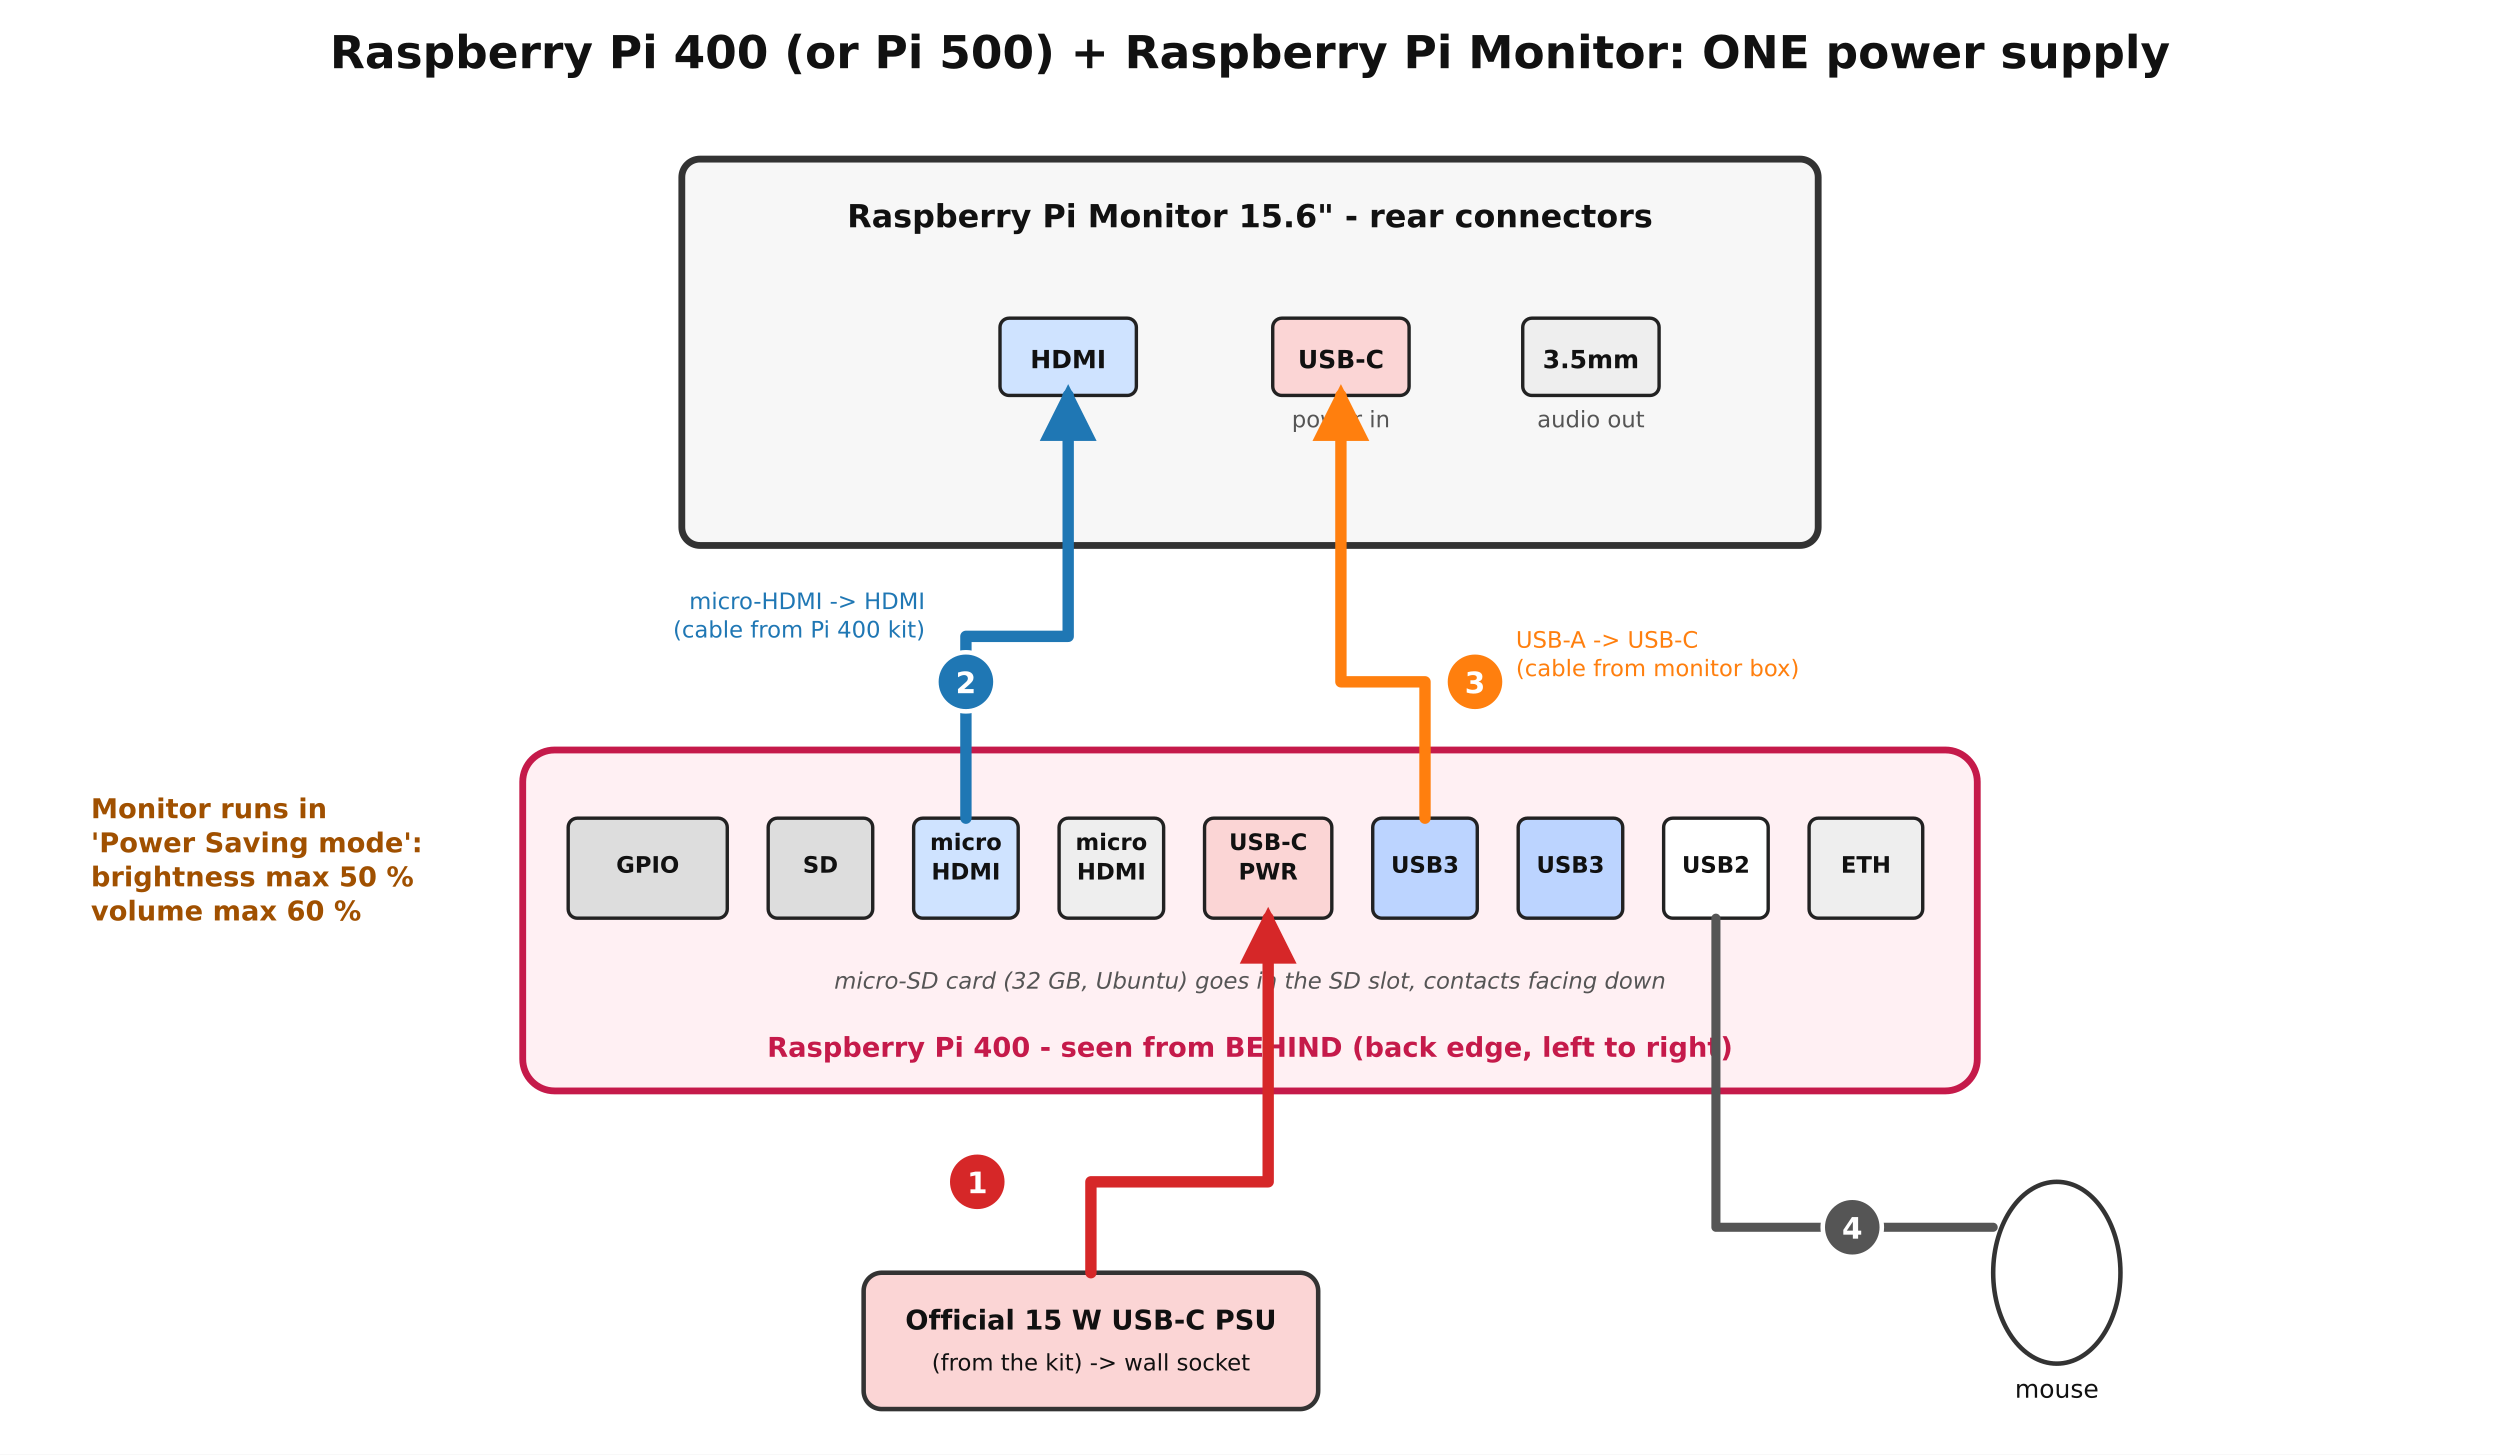
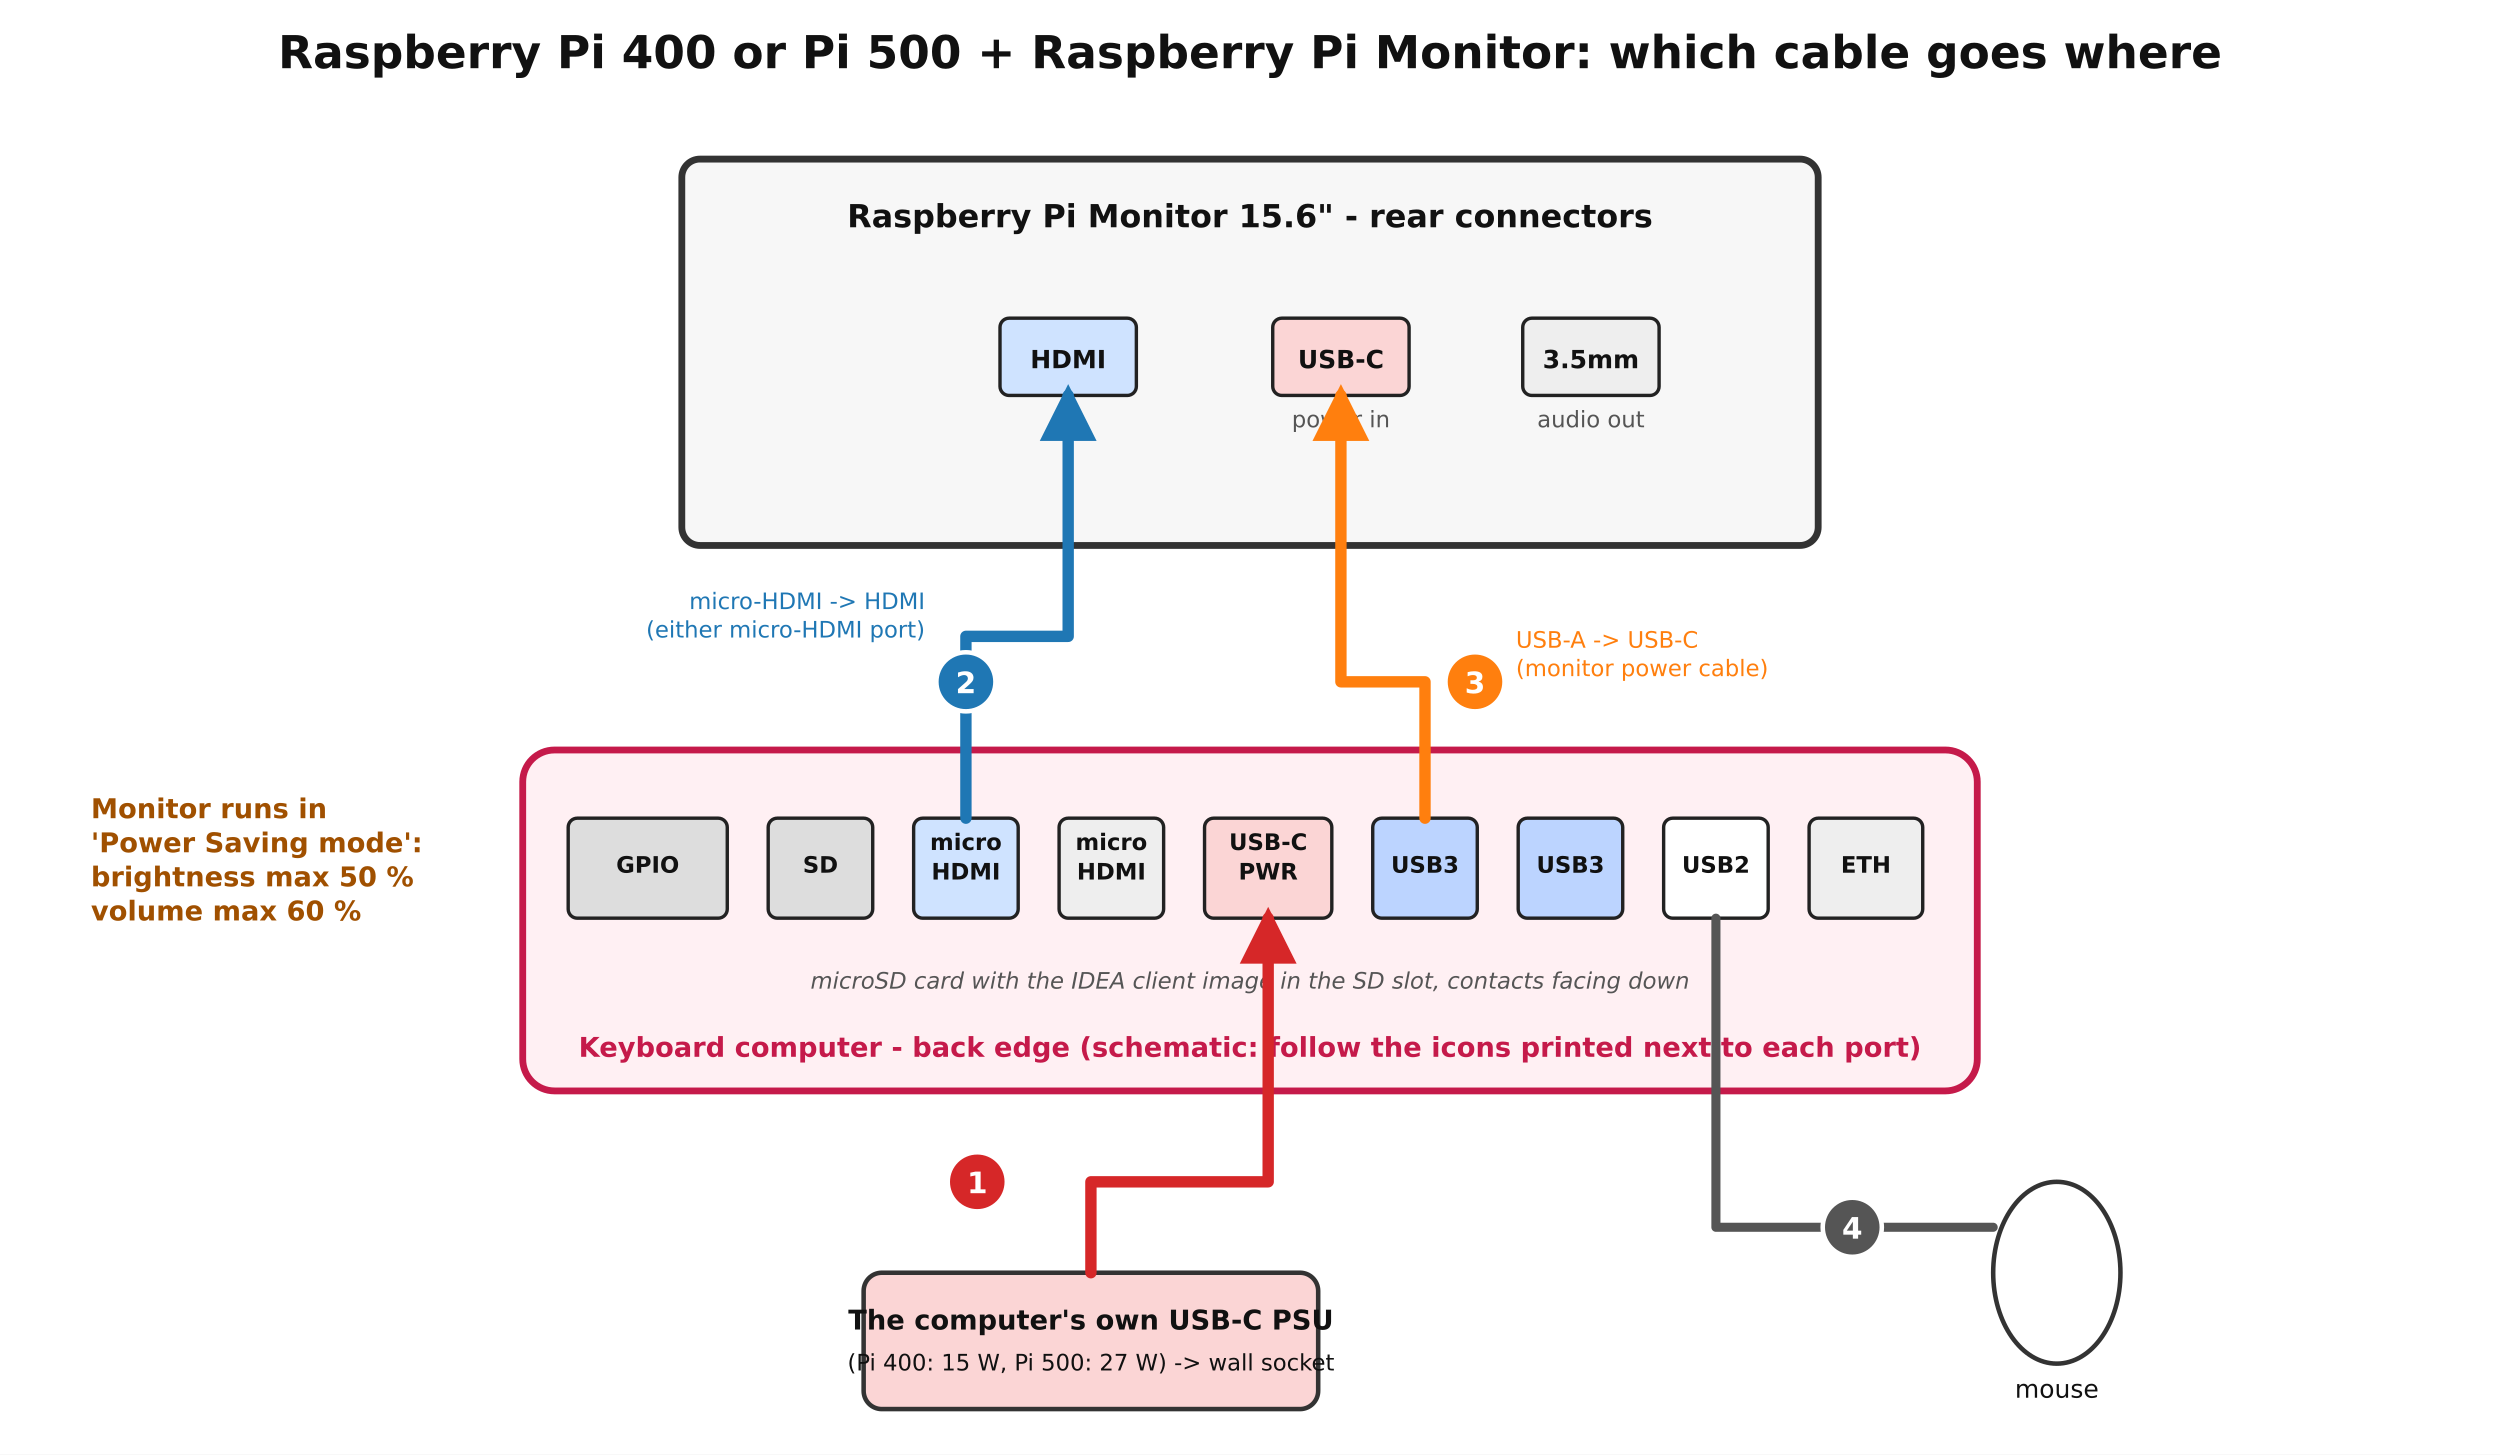
<svg xmlns="http://www.w3.org/2000/svg" width="1100" height="640" viewBox="0 0 1100 640">
  <defs>
+     <marker id="ah-ff7f0e" viewBox="0 0 10 10" refX="8" refY="5" markerWidth="5" markerHeight="5" orient="auto-start-reverse">
+       <path d="M0,0 L10,5 L0,10 z" fill="#ff7f0e" />
+     </marker>
+     <marker id="as-ff7f0e" viewBox="0 0 10 10" refX="2" refY="5" markerWidth="5" markerHeight="5" orient="auto-start-reverse">
+       <path d="M0,0 L10,5 L0,10 z" fill="#ff7f0e" />
+     </marker>
+     <marker id="ah-1f77b4" viewBox="0 0 10 10" refX="8" refY="5" markerWidth="5" markerHeight="5" orient="auto-start-reverse">
+       <path d="M0,0 L10,5 L0,10 z" fill="#1f77b4" />
+     </marker>
+     <marker id="as-1f77b4" viewBox="0 0 10 10" refX="2" refY="5" markerWidth="5" markerHeight="5" orient="auto-start-reverse">
+       <path d="M0,0 L10,5 L0,10 z" fill="#1f77b4" />
+     </marker>
    <marker id="ah-d62728" viewBox="0 0 10 10" refX="8" refY="5" markerWidth="5" markerHeight="5" orient="auto-start-reverse">
      <path d="M0,0 L10,5 L0,10 z" fill="#d62728" />
    </marker>
    <marker id="as-d62728" viewBox="0 0 10 10" refX="2" refY="5" markerWidth="5" markerHeight="5" orient="auto-start-reverse">
      <path d="M0,0 L10,5 L0,10 z" fill="#d62728" />
    </marker>
    <marker id="ah-555" viewBox="0 0 10 10" refX="8" refY="5" markerWidth="5" markerHeight="5" orient="auto-start-reverse">
      <path d="M0,0 L10,5 L0,10 z" fill="#555" />
    </marker>
    <marker id="as-555" viewBox="0 0 10 10" refX="2" refY="5" markerWidth="5" markerHeight="5" orient="auto-start-reverse">
      <path d="M0,0 L10,5 L0,10 z" fill="#555" />
    </marker>
-     <marker id="ah-1f77b4" viewBox="0 0 10 10" refX="8" refY="5" markerWidth="5" markerHeight="5" orient="auto-start-reverse">
-       <path d="M0,0 L10,5 L0,10 z" fill="#1f77b4" />
-     </marker>
-     <marker id="as-1f77b4" viewBox="0 0 10 10" refX="2" refY="5" markerWidth="5" markerHeight="5" orient="auto-start-reverse">
-       <path d="M0,0 L10,5 L0,10 z" fill="#1f77b4" />
-     </marker>
-     <marker id="ah-ff7f0e" viewBox="0 0 10 10" refX="8" refY="5" markerWidth="5" markerHeight="5" orient="auto-start-reverse">
-       <path d="M0,0 L10,5 L0,10 z" fill="#ff7f0e" />
-     </marker>
-     <marker id="as-ff7f0e" viewBox="0 0 10 10" refX="2" refY="5" markerWidth="5" markerHeight="5" orient="auto-start-reverse">
-       <path d="M0,0 L10,5 L0,10 z" fill="#ff7f0e" />
-     </marker>
  </defs>
  <rect width="100%" height="100%" fill="#ffffff" />
-   <text x="550" y="30.0" font-family="DejaVu Sans, Arial, sans-serif" font-size="20" font-weight="bold" text-anchor="middle" fill="#111">Raspberry Pi 400 (or Pi 500) + Raspberry Pi Monitor: ONE power supply</text>
+   <text x="550" y="30.0" font-family="DejaVu Sans, Arial, sans-serif" font-size="20" font-weight="bold" text-anchor="middle" fill="#111">Raspberry Pi 400 or Pi 500 + Raspberry Pi Monitor: which cable goes where</text>
  <rect x="230" y="330" width="640" height="150" rx="14" fill="#fff0f3" stroke="#c51a4a" stroke-width="3" />
-   <text x="550" y="465.0" font-family="DejaVu Sans, Arial, sans-serif" font-size="12" font-weight="bold" text-anchor="middle" fill="#c51a4a">Raspberry Pi 400 - seen from BEHIND (back edge, left to right)</text>
+   <text x="550" y="465.0" font-family="DejaVu Sans, Arial, sans-serif" font-size="12" font-weight="bold" text-anchor="middle" fill="#c51a4a">Keyboard computer - back edge (schematic: follow the icons printed next to each port)</text>
  <rect x="250" y="360" width="70" height="44" rx="4" fill="#ddd" stroke="#222" stroke-width="1.5" />
  <text x="285.0" y="384.0" font-family="DejaVu Sans, Arial, sans-serif" font-size="10" font-weight="bold" text-anchor="middle" fill="#111">GPIO</text>
  <rect x="338" y="360" width="46" height="44" rx="4" fill="#ddd" stroke="#222" stroke-width="1.5" />
  <text x="361.0" y="384.0" font-family="DejaVu Sans, Arial, sans-serif" font-size="10" font-weight="bold" text-anchor="middle" fill="#111">SD</text>
  <rect x="402" y="360" width="46" height="44" rx="4" fill="#cfe3ff" stroke="#222" stroke-width="1.5" />
  <text x="425.0" y="374.0" font-family="DejaVu Sans, Arial, sans-serif" font-size="10" font-weight="bold" text-anchor="middle" fill="#111">micro</text>
  <text x="425.0" y="387.0" font-family="DejaVu Sans, Arial, sans-serif" font-size="10" font-weight="bold" text-anchor="middle" fill="#111">HDMI</text>
  <rect x="466" y="360" width="46" height="44" rx="4" fill="#eee" stroke="#222" stroke-width="1.5" />
  <text x="489.0" y="374.0" font-family="DejaVu Sans, Arial, sans-serif" font-size="10" font-weight="bold" text-anchor="middle" fill="#111">micro</text>
  <text x="489.0" y="387.0" font-family="DejaVu Sans, Arial, sans-serif" font-size="10" font-weight="bold" text-anchor="middle" fill="#111">HDMI </text>
  <rect x="530" y="360" width="56" height="44" rx="4" fill="#fbd5d5" stroke="#222" stroke-width="1.5" />
  <text x="558.0" y="374.0" font-family="DejaVu Sans, Arial, sans-serif" font-size="10" font-weight="bold" text-anchor="middle" fill="#111">USB-C</text>
  <text x="558.0" y="387.0" font-family="DejaVu Sans, Arial, sans-serif" font-size="10" font-weight="bold" text-anchor="middle" fill="#111">PWR</text>
  <rect x="604" y="360" width="46" height="44" rx="4" fill="#bcd4ff" stroke="#222" stroke-width="1.5" />
  <text x="627.0" y="384.0" font-family="DejaVu Sans, Arial, sans-serif" font-size="10" font-weight="bold" text-anchor="middle" fill="#111">USB3</text>
  <rect x="668" y="360" width="46" height="44" rx="4" fill="#bcd4ff" stroke="#222" stroke-width="1.5" />
  <text x="691.0" y="384.0" font-family="DejaVu Sans, Arial, sans-serif" font-size="10" font-weight="bold" text-anchor="middle" fill="#111">USB3</text>
  <rect x="732" y="360" width="46" height="44" rx="4" fill="#fff" stroke="#222" stroke-width="1.5" />
  <text x="755.0" y="384.0" font-family="DejaVu Sans, Arial, sans-serif" font-size="10" font-weight="bold" text-anchor="middle" fill="#111">USB2</text>
  <rect x="796" y="360" width="50" height="44" rx="4" fill="#eee" stroke="#222" stroke-width="1.5" />
  <text x="821.0" y="384.0" font-family="DejaVu Sans, Arial, sans-serif" font-size="10" font-weight="bold" text-anchor="middle" fill="#111">ETH</text>
-   <text x="550" y="435.0" font-family="DejaVu Sans, Arial, sans-serif" font-size="10" font-weight="normal" text-anchor="middle" fill="#555" font-style="italic">micro-SD card (32 GB, Ubuntu) goes in the SD slot, contacts facing down</text>
+   <text x="550" y="435.0" font-family="DejaVu Sans, Arial, sans-serif" font-size="10" font-weight="normal" text-anchor="middle" fill="#555" font-style="italic">microSD card with the IDEA client image in the SD slot, contacts facing down</text>
  <rect x="380" y="560" width="200" height="60" rx="8" fill="#fbd5d5" stroke="#333" stroke-width="2" />
-   <text x="480" y="585.0" font-family="DejaVu Sans, Arial, sans-serif" font-size="12" font-weight="bold" text-anchor="middle" fill="#111">Official 15 W USB-C PSU</text>
-   <text x="480" y="603.0" font-family="DejaVu Sans, Arial, sans-serif" font-size="10" font-weight="normal" text-anchor="middle" fill="#111">(from the kit) -&gt; wall socket</text>
+   <text x="480" y="585.0" font-family="DejaVu Sans, Arial, sans-serif" font-size="12" font-weight="bold" text-anchor="middle" fill="#111">The computer's own USB-C PSU</text>
+   <text x="480" y="603.0" font-family="DejaVu Sans, Arial, sans-serif" font-size="10" font-weight="normal" text-anchor="middle" fill="#111">(Pi 400: 15 W, Pi 500: 27 W) -&gt; wall socket</text>
  <polyline points="480,560 480,520 558.0,520 558.0,404" fill="none" stroke="#d62728" stroke-width="5" stroke-linejoin="round" stroke-linecap="round" marker-end="url(#ah-d62728)" />
  <circle cx="430" cy="520" r="13" fill="#d62728" stroke="#fff" stroke-width="2" />
  <text x="430" y="525.0" font-family="DejaVu Sans, Arial, sans-serif" font-size="13" font-weight="bold" text-anchor="middle" fill="#fff">1</text>
  <rect x="300" y="70" width="500" height="170" rx="8" fill="#f7f7f7" stroke="#333" stroke-width="3" />
  <text x="550" y="100.0" font-family="DejaVu Sans, Arial, sans-serif" font-size="14" font-weight="bold" text-anchor="middle" fill="#111">Raspberry Pi Monitor 15.6" - rear connectors</text>
  <rect x="440" y="140" width="60" height="34" rx="4" fill="#cfe3ff" stroke="#222" stroke-width="1.5" />
  <text x="470.0" y="162.0" font-family="DejaVu Sans, Arial, sans-serif" font-size="11" font-weight="bold" text-anchor="middle" fill="#111">HDMI</text>
  <rect x="560" y="140" width="60" height="34" rx="4" fill="#fbd5d5" stroke="#222" stroke-width="1.5" />
  <text x="590.0" y="162.0" font-family="DejaVu Sans, Arial, sans-serif" font-size="11" font-weight="bold" text-anchor="middle" fill="#111">USB-C</text>
  <text x="590.0" y="188.0" font-family="DejaVu Sans, Arial, sans-serif" font-size="10" font-weight="normal" text-anchor="middle" fill="#555">power in</text>
  <rect x="670" y="140" width="60" height="34" rx="4" fill="#eee" stroke="#222" stroke-width="1.5" />
  <text x="700.0" y="162.0" font-family="DejaVu Sans, Arial, sans-serif" font-size="11" font-weight="bold" text-anchor="middle" fill="#111">3.5mm</text>
  <text x="700.0" y="188.0" font-family="DejaVu Sans, Arial, sans-serif" font-size="10" font-weight="normal" text-anchor="middle" fill="#555">audio out</text>
  <polyline points="425.0,360 425.0,280 470,280 470,174" fill="none" stroke="#1f77b4" stroke-width="5" stroke-linejoin="round" stroke-linecap="round" marker-end="url(#ah-1f77b4)" />
  <circle cx="425.0" cy="300" r="13" fill="#1f77b4" stroke="#fff" stroke-width="2" />
  <text x="425.0" y="305.0" font-family="DejaVu Sans, Arial, sans-serif" font-size="13" font-weight="bold" text-anchor="middle" fill="#fff">2</text>
  <text x="407.0" y="268.0" font-family="DejaVu Sans, Arial, sans-serif" font-size="10" font-weight="normal" text-anchor="end" fill="#1f77b4">micro-HDMI -&gt; HDMI</text>
-   <text x="407.0" y="280.5" font-family="DejaVu Sans, Arial, sans-serif" font-size="10" font-weight="normal" text-anchor="end" fill="#1f77b4">(cable from Pi 400 kit)</text>
+   <text x="407.0" y="280.5" font-family="DejaVu Sans, Arial, sans-serif" font-size="10" font-weight="normal" text-anchor="end" fill="#1f77b4">(either micro-HDMI port)</text>
  <polyline points="627.0,360 627.0,300 590,300 590,174" fill="none" stroke="#ff7f0e" stroke-width="5" stroke-linejoin="round" stroke-linecap="round" marker-end="url(#ah-ff7f0e)" />
  <circle cx="649.0" cy="300" r="13" fill="#ff7f0e" stroke="#fff" stroke-width="2" />
  <text x="649.0" y="305.0" font-family="DejaVu Sans, Arial, sans-serif" font-size="13" font-weight="bold" text-anchor="middle" fill="#fff">3</text>
  <text x="667.0" y="285.0" font-family="DejaVu Sans, Arial, sans-serif" font-size="10" font-weight="normal" text-anchor="start" fill="#ff7f0e">USB-A -&gt; USB-C</text>
-   <text x="667.0" y="297.5" font-family="DejaVu Sans, Arial, sans-serif" font-size="10" font-weight="normal" text-anchor="start" fill="#ff7f0e">(cable from monitor box)</text>
+   <text x="667.0" y="297.5" font-family="DejaVu Sans, Arial, sans-serif" font-size="10" font-weight="normal" text-anchor="start" fill="#ff7f0e">(monitor power cable)</text>
  <ellipse cx="905.0" cy="560" rx="28" ry="40" fill="#fff" stroke="#333" stroke-width="2" />
  <text x="905.0" y="615.0" font-family="DejaVu Sans, Arial, sans-serif" font-size="11" font-weight="normal" text-anchor="middle" fill="#111">mouse</text>
  <polyline points="755.0,404 755.0,540 877.0,540" fill="none" stroke="#555" stroke-width="4" stroke-linejoin="round" stroke-linecap="round" />
  <circle cx="815.0" cy="540" r="13" fill="#555" stroke="#fff" stroke-width="2" />
  <text x="815.0" y="545.0" font-family="DejaVu Sans, Arial, sans-serif" font-size="13" font-weight="bold" text-anchor="middle" fill="#fff">4</text>
  <text x="40" y="360.0" font-family="DejaVu Sans, Arial, sans-serif" font-size="12" font-weight="bold" text-anchor="start" fill="#a05000">Monitor runs in</text>
  <text x="40" y="375.0" font-family="DejaVu Sans, Arial, sans-serif" font-size="12" font-weight="bold" text-anchor="start" fill="#a05000">'Power Saving mode':</text>
  <text x="40" y="390.0" font-family="DejaVu Sans, Arial, sans-serif" font-size="12" font-weight="bold" text-anchor="start" fill="#a05000">brightness max 50 %</text>
  <text x="40" y="405.0" font-family="DejaVu Sans, Arial, sans-serif" font-size="12" font-weight="bold" text-anchor="start" fill="#a05000">volume max 60 %</text>
</svg>
